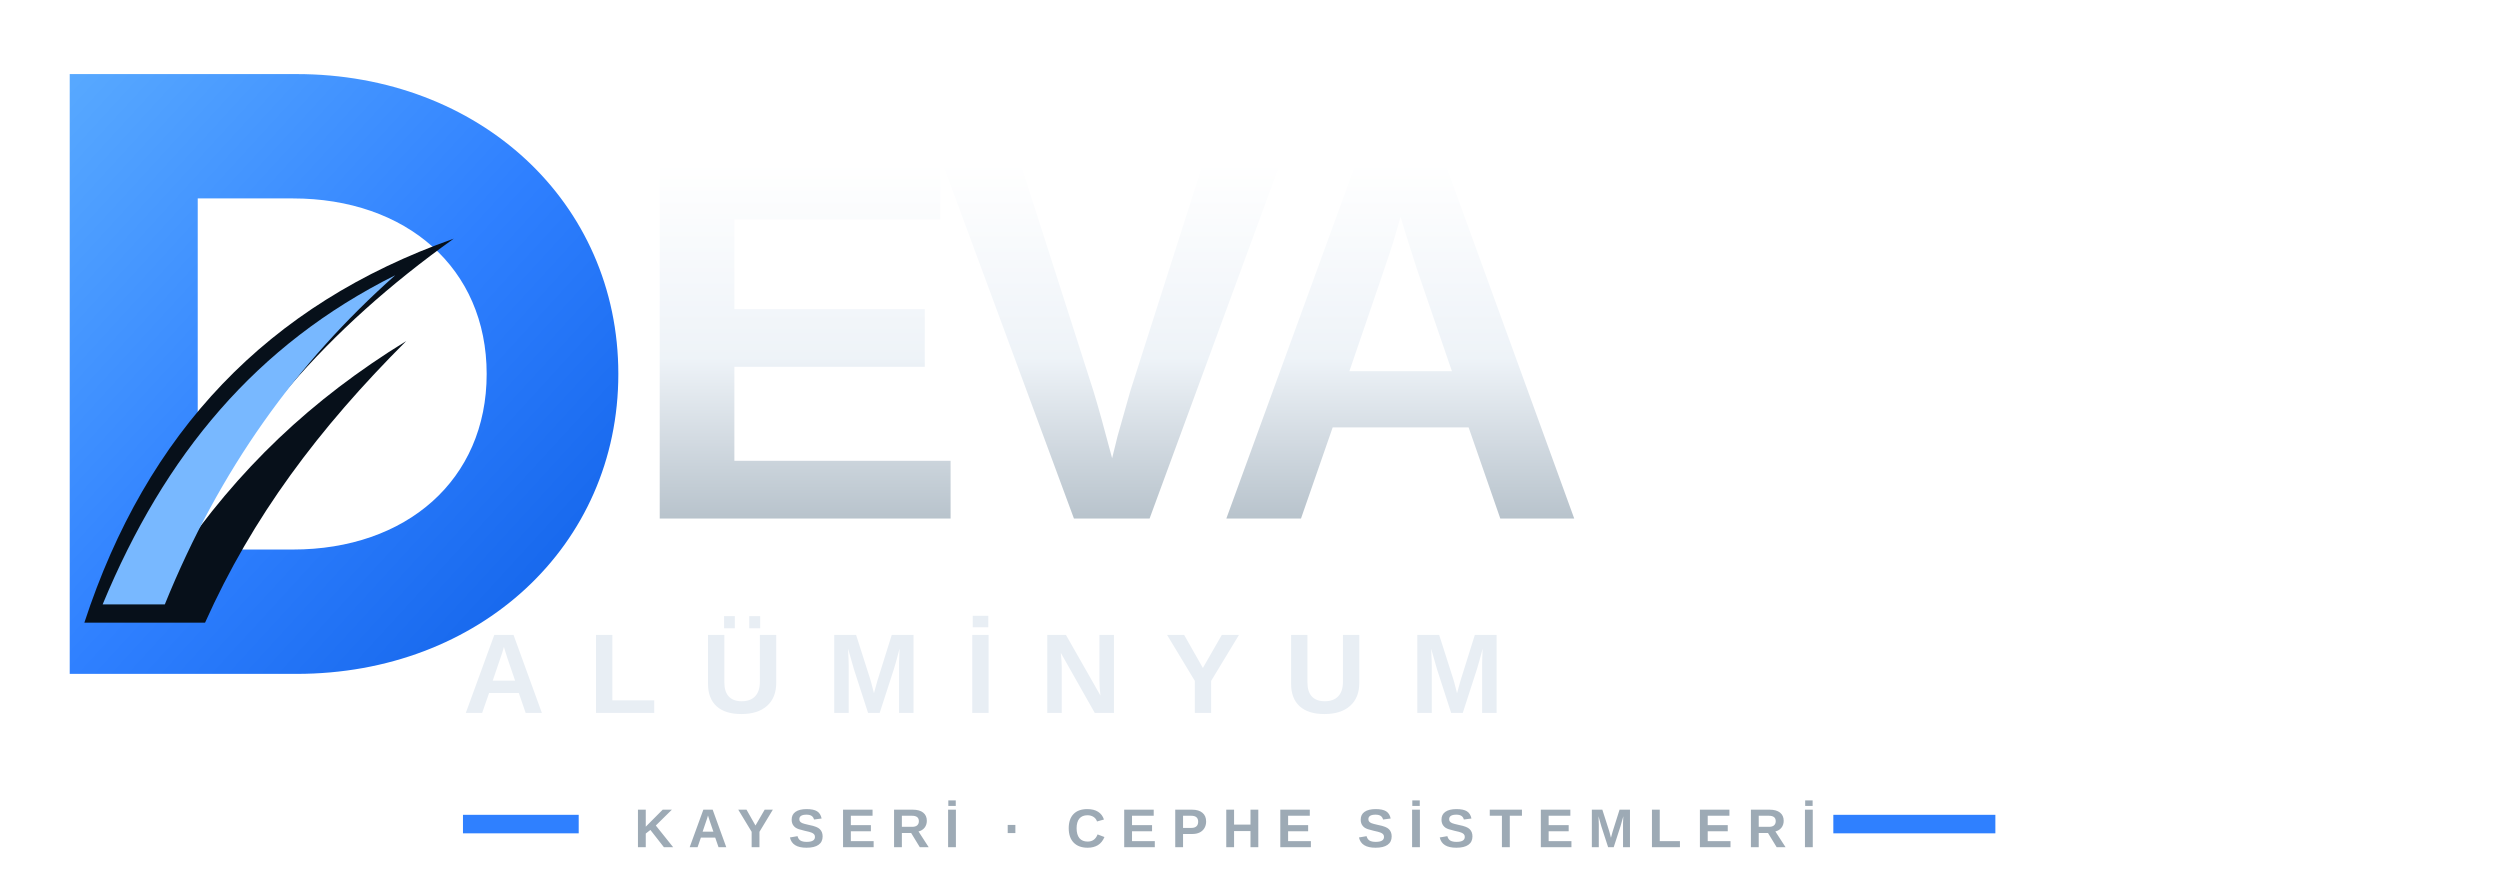
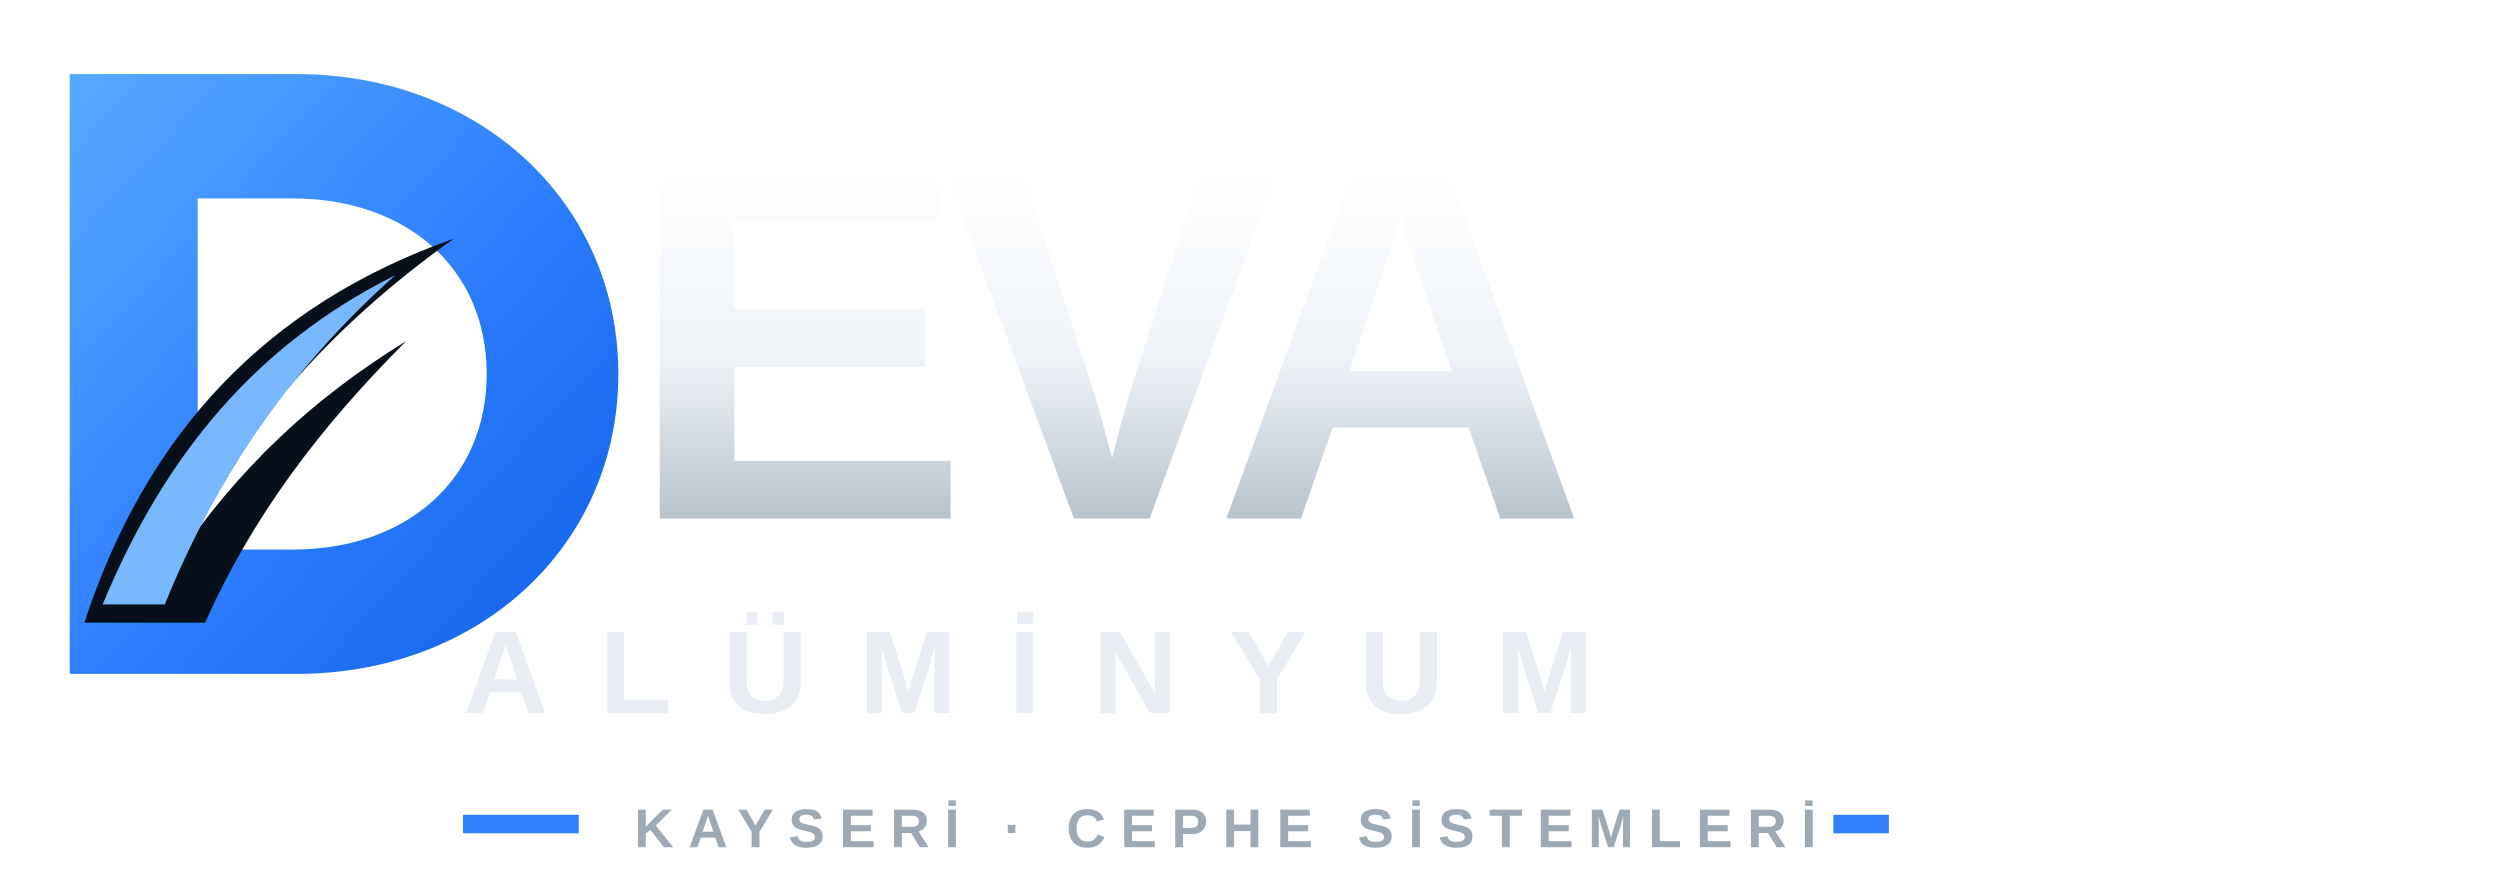
<svg xmlns="http://www.w3.org/2000/svg" viewBox="0 0 540 190" role="img" aria-labelledby="t d">
  <defs>
    <linearGradient id="b" x1="0" y1="0" x2="1" y2="1">
      <stop stop-color="#58A9FF" />
      <stop offset=".5" stop-color="#2F80FF" />
      <stop offset="1" stop-color="#0E5FE6" />
    </linearGradient>
    <linearGradient id="m" x1="0" y1="0" x2="0" y2="1">
      <stop stop-color="#FFFFFF" />
      <stop offset=".55" stop-color="#EEF3F8" />
      <stop offset="1" stop-color="#B8C3CC" />
    </linearGradient>
  </defs>
  <g transform="translate(4 16) scale(.79)">
    <path fill="url(#b)" d="M14 0h62c50 0 88 35 88 82s-38 82-88 82H14V0Zm35 34v96h26c31 0 53-19 53-48S106 34 75 34H49Z" />
    <path fill="#07101A" d="M18 150c17-52 50-87 101-105-35 25-59 53-76 88 17-25 37-44 63-60-24 24-42 48-55 77H18Z" />
    <path fill="#78B8FF" d="M23 145c17-41 42-71 80-90-27 24-48 53-63 90H23Z" />
  </g>
  <text x="135" y="112" fill="url(#m)" font-family="Arial,Helvetica,sans-serif" font-size="112" font-weight="800" letter-spacing="-7">EVA</text>
-   <text x="100" y="154" fill="#E8EEF4" font-family="Arial,Helvetica,sans-serif" font-size="24.5" font-weight="600" letter-spacing="9.4">ALÜMİNYUM</text>
+   <text x="100" y="154" fill="#E8EEF4" font-family="Arial,Helvetica,sans-serif" font-size="25.5" font-weight="600" letter-spacing="11.05">ALÜMİNYUM</text>
  <line x1="100" y1="178" x2="125" y2="178" stroke="#2F80FF" stroke-width="4" />
  <text x="137" y="183" fill="#9DAAB5" font-family="Arial,Helvetica,sans-serif" font-size="11.8" font-weight="700" letter-spacing="3.15">KAYSERİ · CEPHE SİSTEMLERİ</text>
-   <line x1="396" y1="178" x2="431" y2="178" stroke="#2F80FF" stroke-width="4" />
+   <line x1="396" y1="178" x2="408" y2="178" stroke="#2F80FF" stroke-width="4" />
</svg>
